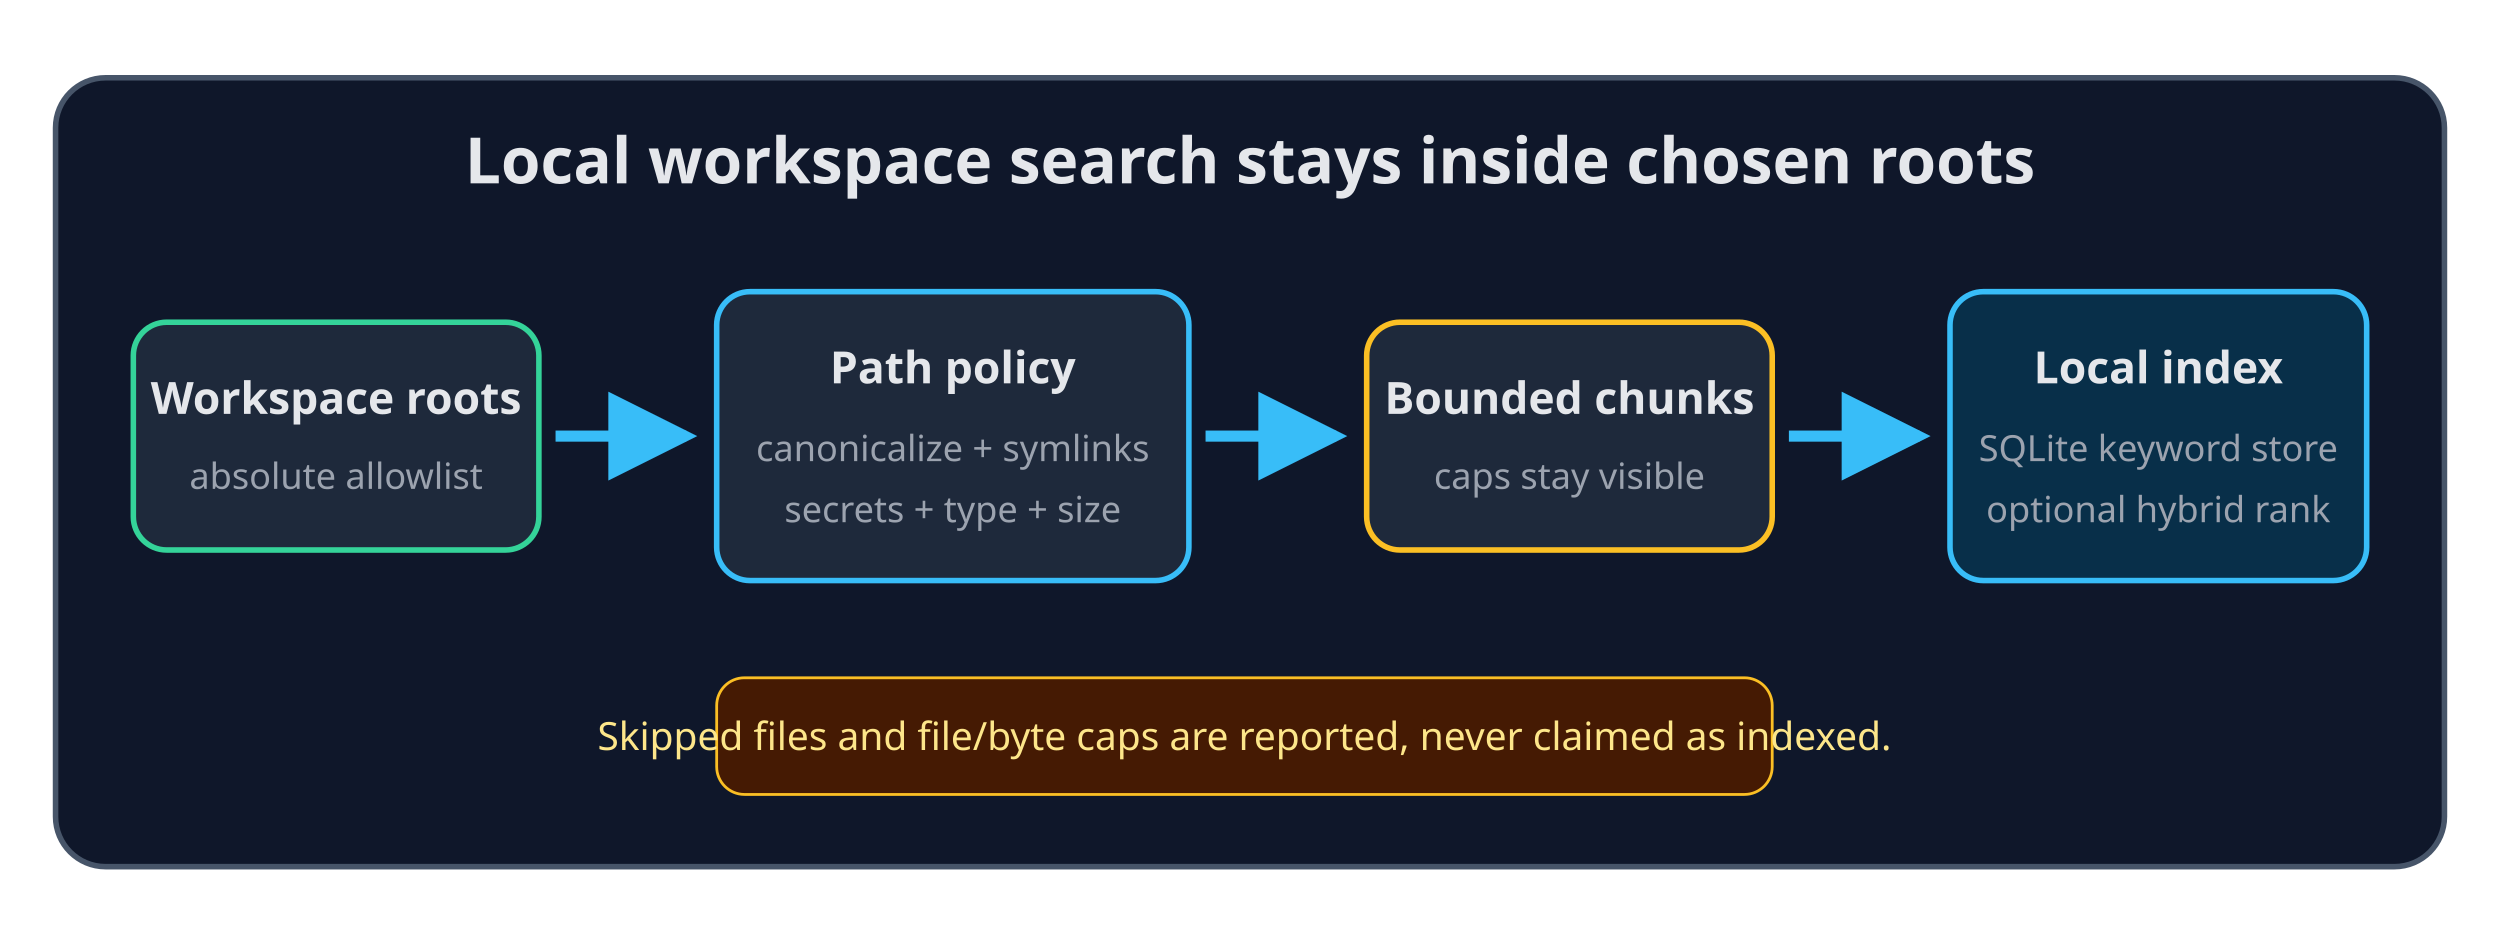
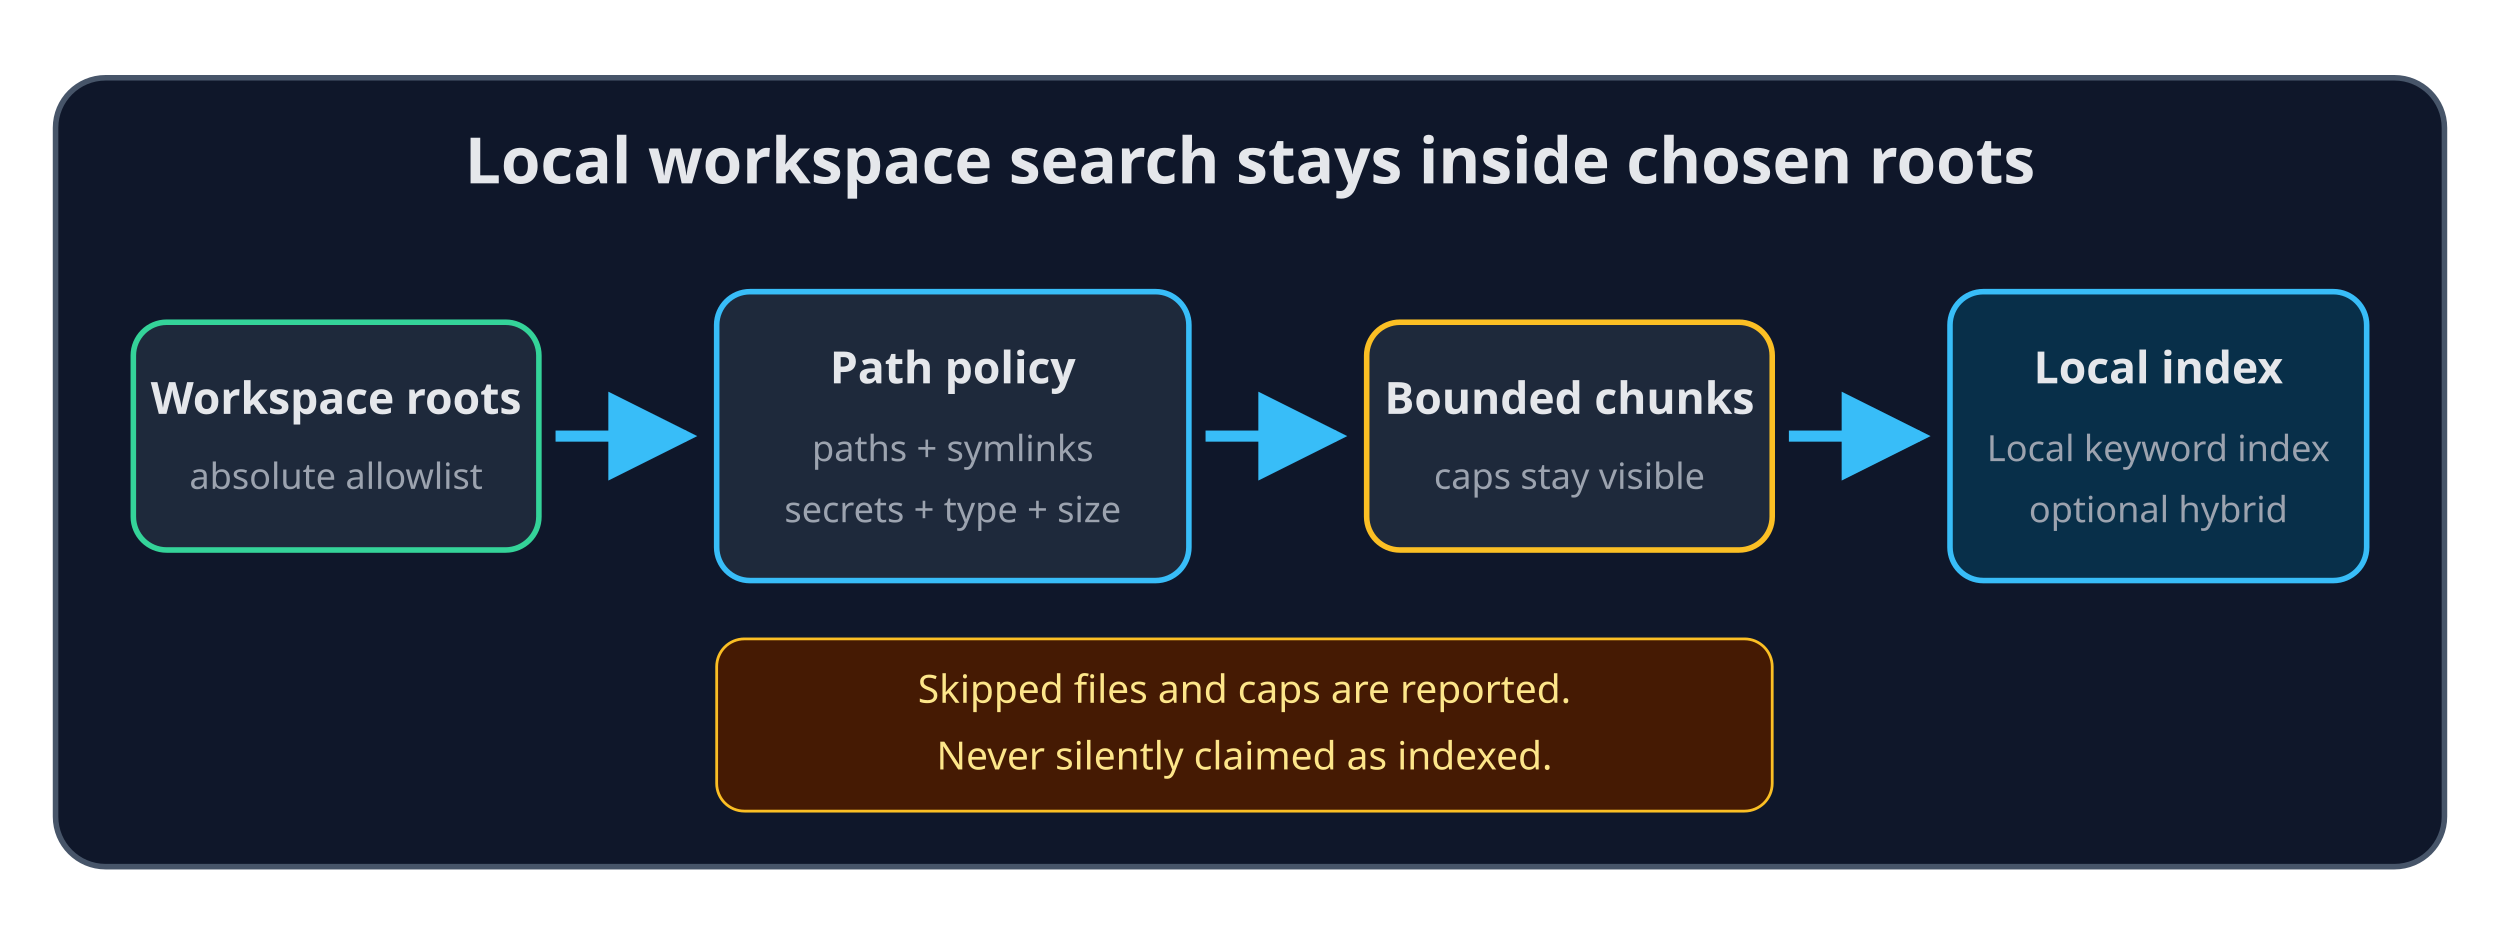
<svg xmlns="http://www.w3.org/2000/svg" viewBox="0 0 900 340" role="img" aria-labelledby="title desc">
  <defs>
    <marker id="a" markerWidth="8" markerHeight="8" refX="7" refY="4" orient="auto">
      <path d="M0 0 8 4 0 8Z" fill="#38bdf8" />
    </marker>
  </defs>
  <rect x="20" y="28" width="860" height="284" rx="18" fill="#0f172a" stroke="#475569" stroke-width="2" />
  <text x="450" y="66" text-anchor="middle" fill="#e5e7eb" font-family="system-ui, sans-serif" font-size="23" font-weight="700">Local workspace search stays inside chosen roots</text>
  <g font-family="system-ui, sans-serif" text-anchor="middle">
    <rect x="48" y="116" width="146" height="82" rx="12" fill="#1e293b" stroke="#34d399" stroke-width="2" />
    <text x="121" y="149" fill="#e5e7eb" font-size="16" font-weight="700">Workspace roots</text>
    <text x="121" y="176" fill="#9ca3af" font-size="13">absolute allowlist</text>
    <path d="M200 157H247" stroke="#38bdf8" stroke-width="4" marker-end="url(#a)" />
    <rect x="258" y="105" width="170" height="104" rx="12" fill="#1e293b" stroke="#38bdf8" stroke-width="2" />
    <text x="343" y="138" fill="#e5e7eb" font-size="16" font-weight="700">Path policy</text>
-     <text x="343" y="166" fill="#9ca3af" font-size="13">canonicalize + symlinks</text>
+     <text x="343" y="166" fill="#9ca3af" font-size="13">paths + symlinks</text>
    <text x="343" y="188" fill="#9ca3af" font-size="13">secrets + type + size</text>
    <path d="M434 157H481" stroke="#38bdf8" stroke-width="4" marker-end="url(#a)" />
    <rect x="492" y="116" width="146" height="82" rx="12" fill="#1e293b" stroke="#fbbf24" stroke-width="2" />
    <text x="565" y="149" fill="#e5e7eb" font-size="16" font-weight="700">Bounded chunks</text>
    <text x="565" y="176" fill="#9ca3af" font-size="13">caps stay visible</text>
    <path d="M644 157H691" stroke="#38bdf8" stroke-width="4" marker-end="url(#a)" />
    <rect x="702" y="105" width="150" height="104" rx="12" fill="#082f49" stroke="#38bdf8" stroke-width="2" />
    <text x="777" y="138" fill="#e5e7eb" font-size="16" font-weight="700">Local index</text>
-     <text x="777" y="166" fill="#9ca3af" font-size="13">SQLite keyword store</text>
-     <text x="777" y="188" fill="#9ca3af" font-size="13">optional hybrid rank</text>
+     <text x="777" y="166" fill="#9ca3af" font-size="13">Local keyword index</text>
+     <text x="777" y="188" fill="#9ca3af" font-size="13">optional hybrid</text>
  </g>
-   <rect x="258" y="244" width="380" height="42" rx="10" fill="#451a03" stroke="#fbbf24" />
-   <text x="448" y="270" text-anchor="middle" fill="#fde68a" font-family="system-ui, sans-serif" font-size="14">Skipped files and file/byte caps are reported, never claimed as indexed.</text>
+   <rect x="258" y="230" width="380" height="62" rx="10" fill="#451a03" stroke="#fbbf24" />
+   <text x="448" y="253" text-anchor="middle" fill="#fde68a" font-family="system-ui, sans-serif" font-size="14">Skipped files and caps are reported.</text>
+   <text x="448" y="277" text-anchor="middle" fill="#fde68a" font-family="system-ui, sans-serif" font-size="14">Never silently claimed as indexed.</text>
</svg>
